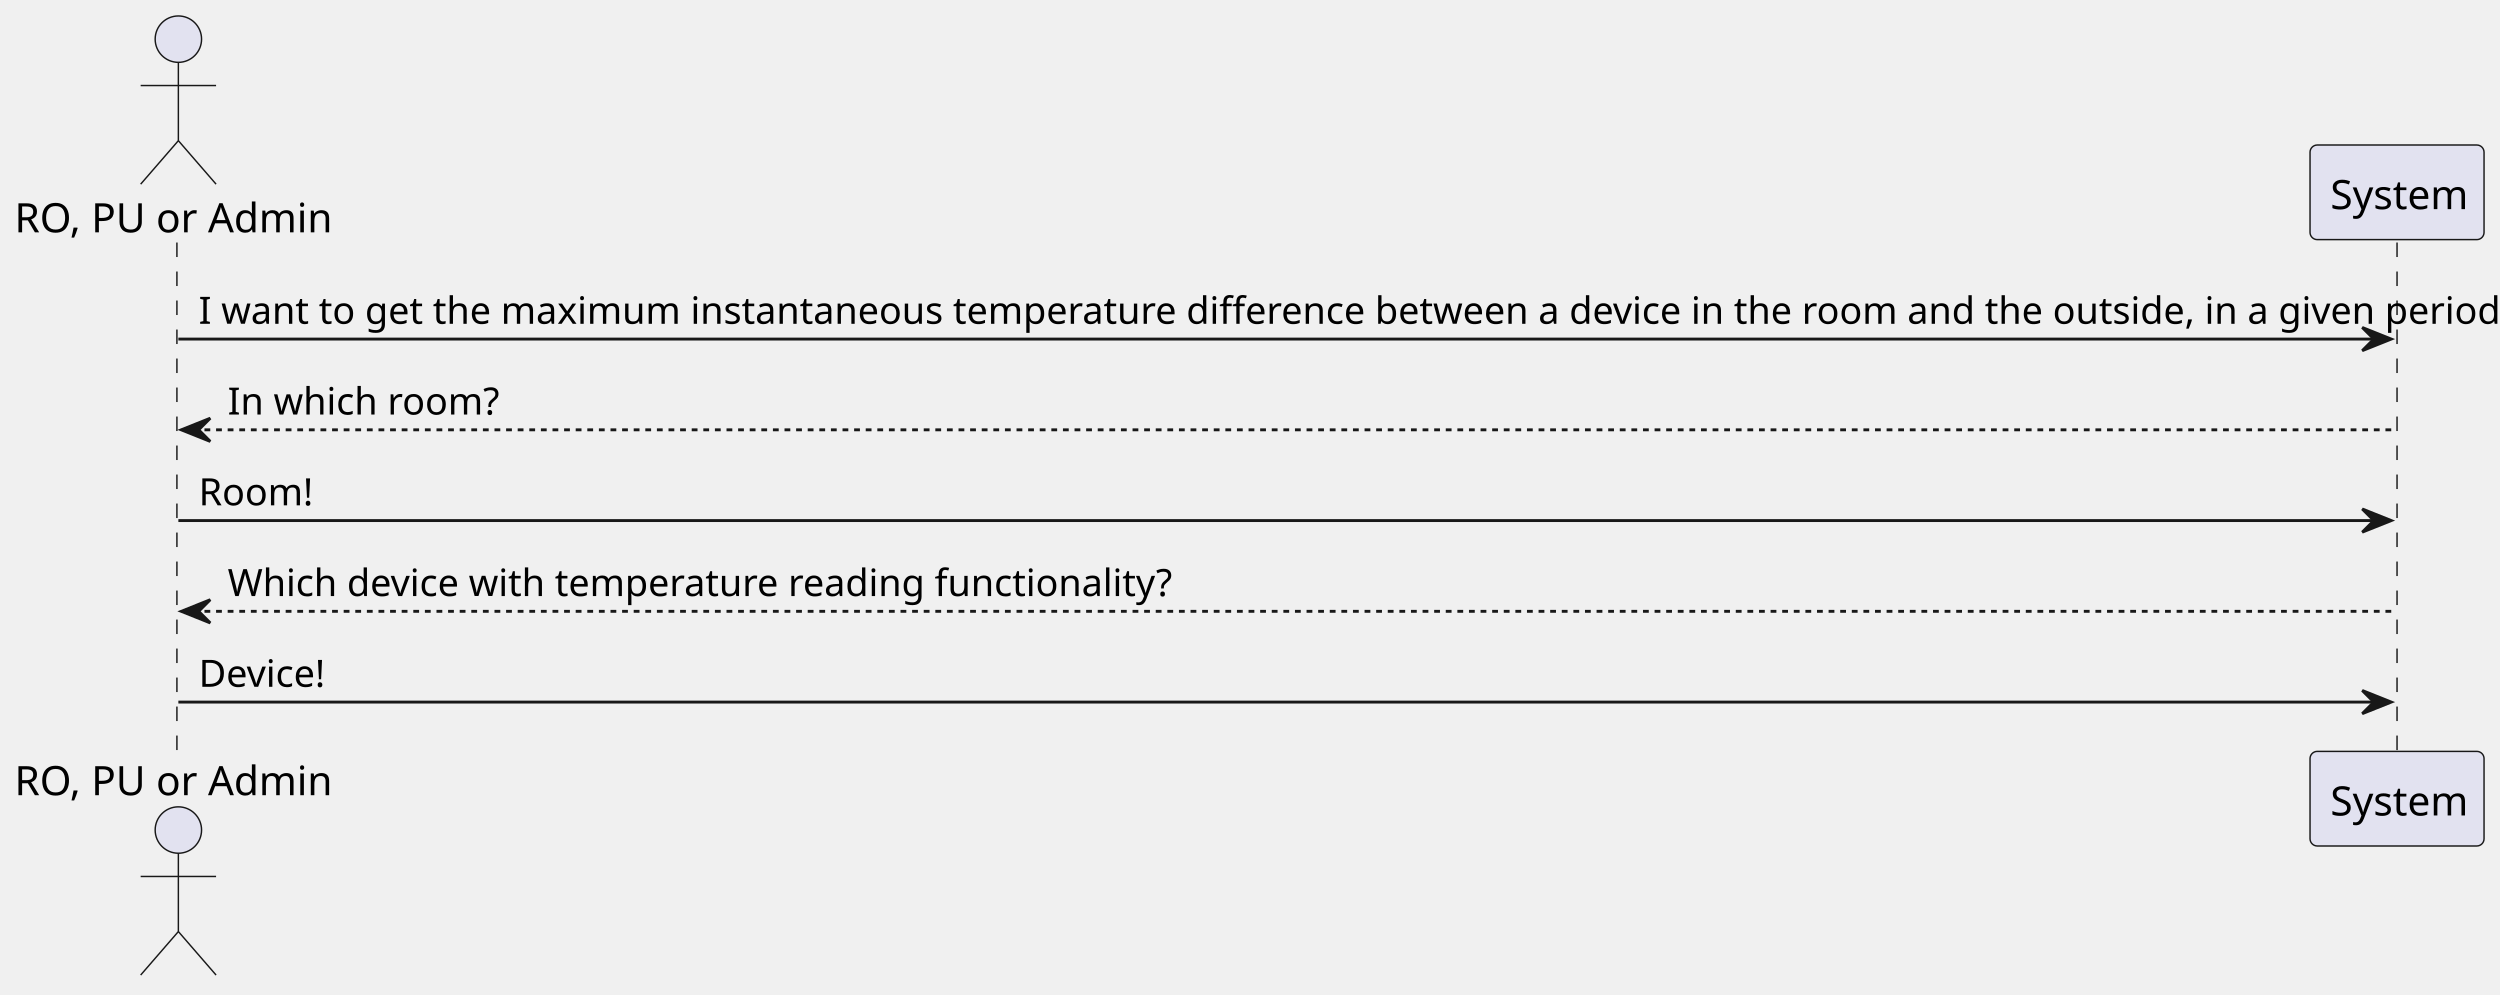
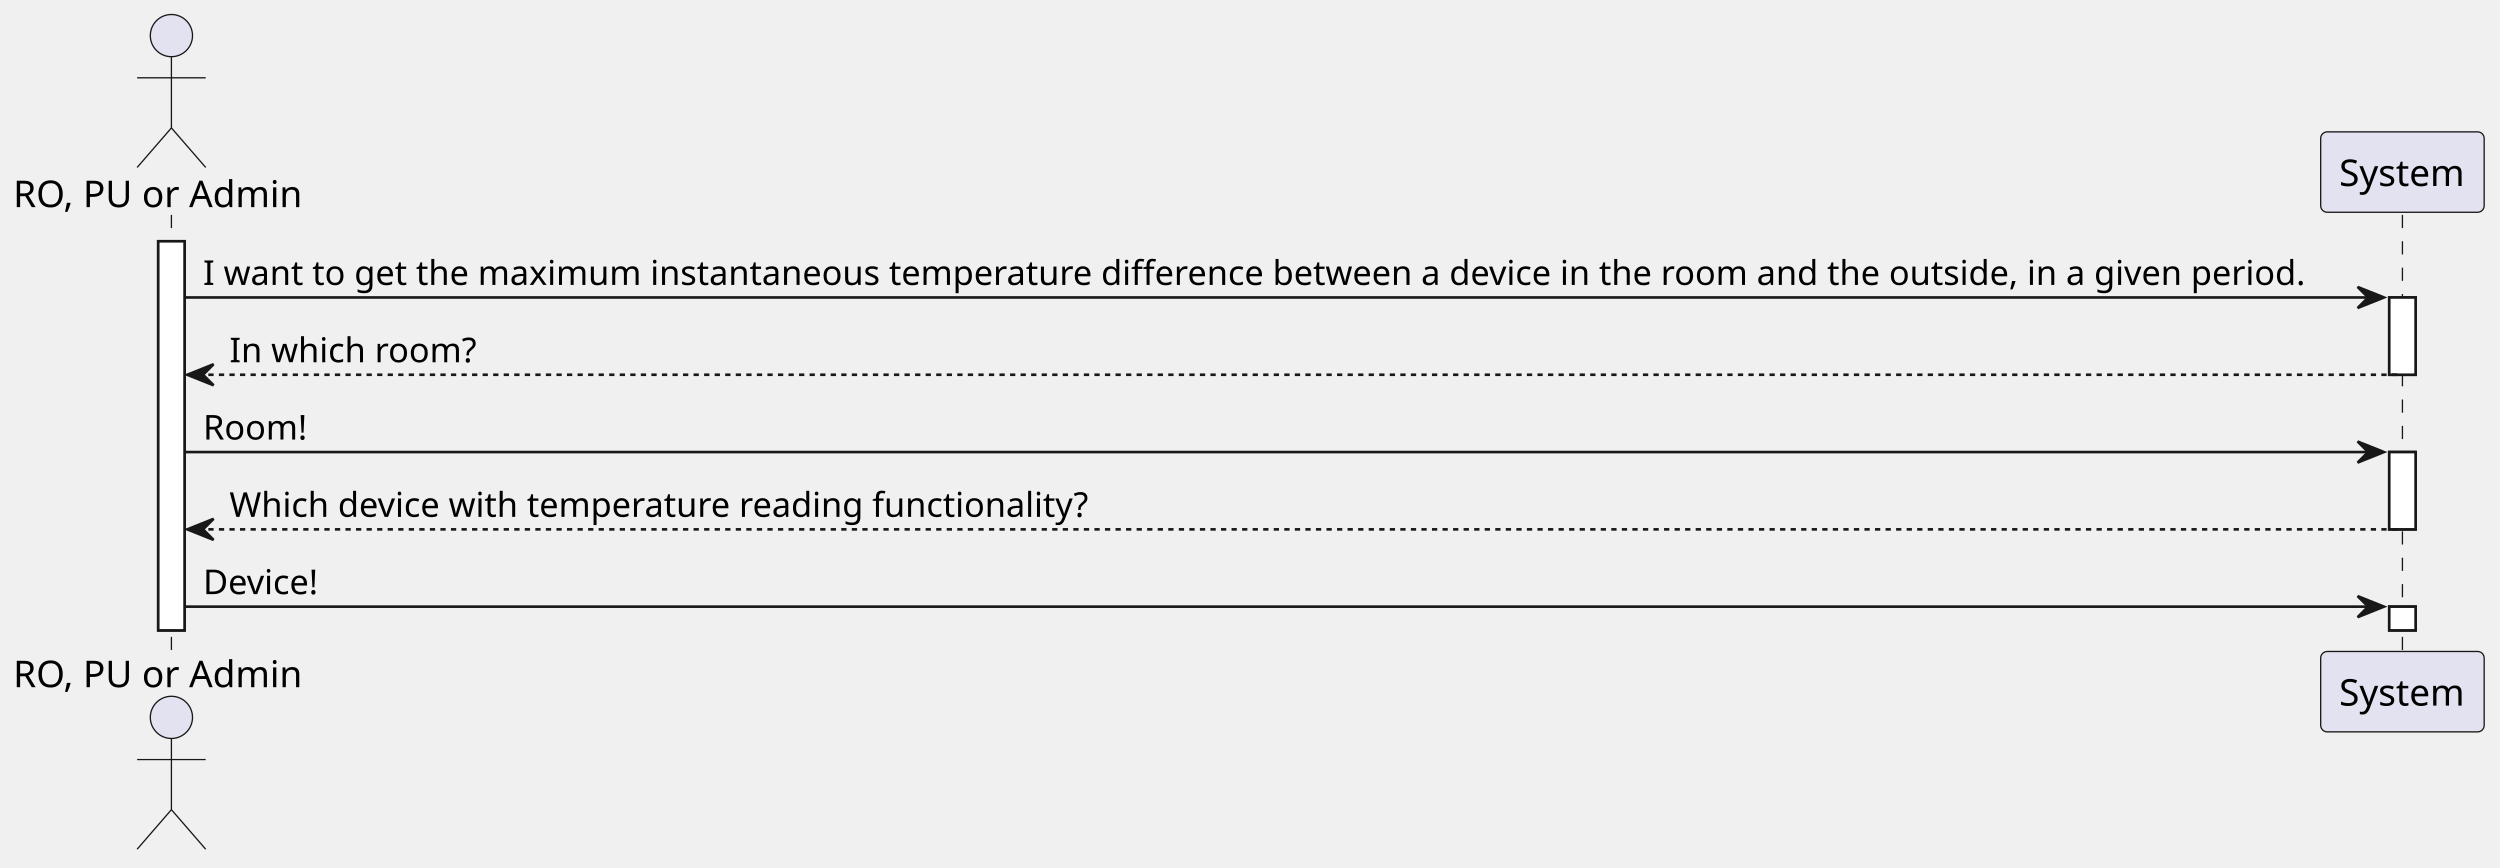
- <svg xmlns="http://www.w3.org/2000/svg" contentStyleType="text/css" height="343px" preserveAspectRatio="none" style="width:862px;height:343px;background:#FFFFFF;" version="1.1" viewBox="0 0 862 343" width="862px" zoomAndPan="magnify">
+ <svg xmlns="http://www.w3.org/2000/svg" contentStyleType="text/css" height="329px" preserveAspectRatio="none" style="width:948px;height:329px;background:#FFFFFF;" version="1.1" viewBox="0 0 948 329" width="948px" zoomAndPan="magnify">
  <defs />
  <g>
-     <line style="stroke:#181818;stroke-width:0.5;stroke-dasharray:5.0,5.0;" x1="61" x2="61" y1="83.621" y2="260.076" />
-     <line style="stroke:#181818;stroke-width:0.5;stroke-dasharray:5.0,5.0;" x1="826.5" x2="826.5" y1="83.621" y2="260.076" />
-     <text fill="#000000" font-family="sans-serif" font-size="14" lengthAdjust="spacing" textLength="107" x="5" y="80.107">RO, PU or Admin</text>
-     <ellipse cx="61.5" cy="13.5" fill="#E2E2F0" rx="8" ry="8" style="stroke:#181818;stroke-width:0.5;" />
-     <path d="M61.5,21.5 L61.5,48.5 M48.5,29.5 L74.5,29.5 M61.5,48.5 L48.5,63.5 M61.5,48.5 L74.5,63.5 " fill="none" style="stroke:#181818;stroke-width:0.5;" />
-     <text fill="#000000" font-family="sans-serif" font-size="14" lengthAdjust="spacing" textLength="107" x="5" y="274.184">RO, PU or Admin</text>
-     <ellipse cx="61.5" cy="286.197" fill="#E2E2F0" rx="8" ry="8" style="stroke:#181818;stroke-width:0.5;" />
-     <path d="M61.5,294.197 L61.5,321.197 M48.5,302.197 L74.5,302.197 M61.5,321.197 L48.5,336.197 M61.5,321.197 L74.5,336.197 " fill="none" style="stroke:#181818;stroke-width:0.5;" />
-     <rect fill="#E2E2F0" height="32.621" rx="2.5" ry="2.5" style="stroke:#181818;stroke-width:0.5;" width="60" x="796.5" y="50" />
-     <text fill="#000000" font-family="sans-serif" font-size="14" lengthAdjust="spacing" textLength="46" x="803.5" y="72.107">System</text>
-     <rect fill="#E2E2F0" height="32.621" rx="2.5" ry="2.5" style="stroke:#181818;stroke-width:0.5;" width="60" x="796.5" y="259.076" />
-     <text fill="#000000" font-family="sans-serif" font-size="14" lengthAdjust="spacing" textLength="46" x="803.5" y="281.184">System</text>
-     <polygon fill="#181818" points="814.5,112.912,824.5,116.912,814.5,120.912,818.5,116.912" style="stroke:#181818;stroke-width:1.0;" />
-     <line style="stroke:#181818;stroke-width:1.0;" x1="61.5" x2="820.5" y1="116.912" y2="116.912" />
-     <text fill="#000000" font-family="sans-serif" font-size="13" lengthAdjust="spacing" textLength="741" x="68.5" y="111.649">I want to get the maximum instantaneous temperature difference between a device in the room and the outside, in a given period.</text>
-     <polygon fill="#181818" points="72.5,144.203,62.5,148.203,72.5,152.203,68.5,148.203" style="stroke:#181818;stroke-width:1.0;" />
-     <line style="stroke:#181818;stroke-width:1.0;stroke-dasharray:2.0,2.0;" x1="66.5" x2="825.5" y1="148.203" y2="148.203" />
-     <text fill="#000000" font-family="sans-serif" font-size="13" lengthAdjust="spacing" textLength="87" x="78.5" y="142.94">In which room?</text>
-     <polygon fill="#181818" points="814.5,175.494,824.5,179.494,814.5,183.494,818.5,179.494" style="stroke:#181818;stroke-width:1.0;" />
-     <line style="stroke:#181818;stroke-width:1.0;" x1="61.5" x2="820.5" y1="179.494" y2="179.494" />
-     <text fill="#000000" font-family="sans-serif" font-size="13" lengthAdjust="spacing" textLength="37" x="68.5" y="174.231">Room!</text>
-     <polygon fill="#181818" points="72.5,206.785,62.5,210.785,72.5,214.785,68.5,210.785" style="stroke:#181818;stroke-width:1.0;" />
-     <line style="stroke:#181818;stroke-width:1.0;stroke-dasharray:2.0,2.0;" x1="66.5" x2="825.5" y1="210.785" y2="210.785" />
-     <text fill="#000000" font-family="sans-serif" font-size="13" lengthAdjust="spacing" textLength="303" x="78.5" y="205.523">Which device with temperature reading functionality?</text>
-     <polygon fill="#181818" points="814.5,238.076,824.5,242.076,814.5,246.076,818.5,242.076" style="stroke:#181818;stroke-width:1.0;" />
-     <line style="stroke:#181818;stroke-width:1.0;" x1="61.5" x2="820.5" y1="242.076" y2="242.076" />
-     <text fill="#000000" font-family="sans-serif" font-size="13" lengthAdjust="spacing" textLength="41" x="68.5" y="236.814">Device!</text>
+     <rect fill="#FFFFFF" height="147.553" style="stroke:#181818;stroke-width:1.0;" width="10" x="60" y="91.488" />
+     <rect fill="#FFFFFF" height="29.311" style="stroke:#181818;stroke-width:1.0;" width="10" x="906" y="112.799" />
+     <rect fill="#FFFFFF" height="29.311" style="stroke:#181818;stroke-width:1.0;" width="10" x="906" y="171.42" />
+     <rect fill="#FFFFFF" height="9" style="stroke:#181818;stroke-width:1.0;" width="10" x="906" y="230.041" />
+     <line style="stroke:#181818;stroke-width:0.5;stroke-dasharray:5.0,5.0;" x1="65" x2="65" y1="81.488" y2="248.041" />
+     <line style="stroke:#181818;stroke-width:0.5;stroke-dasharray:5.0,5.0;" x1="911" x2="911" y1="81.488" y2="248.041" />
+     <text fill="#000000" font-family="sans-serif" font-size="14" lengthAdjust="spacing" textLength="114" x="5" y="78.535">RO, PU or Admin</text>
+     <ellipse cx="65" cy="13.5" fill="#E2E2F0" rx="8" ry="8" style="stroke:#181818;stroke-width:0.5;" />
+     <path d="M65,21.5 L65,48.5 M52,29.5 L78,29.5 M65,48.5 L52,63.5 M65,48.5 L78,63.5 " fill="none" style="stroke:#181818;stroke-width:0.5;" />
+     <text fill="#000000" font-family="sans-serif" font-size="14" lengthAdjust="spacing" textLength="114" x="5" y="260.576">RO, PU or Admin</text>
+     <ellipse cx="65" cy="272.029" fill="#E2E2F0" rx="8" ry="8" style="stroke:#181818;stroke-width:0.5;" />
+     <path d="M65,280.029 L65,307.029 M52,288.029 L78,288.029 M65,307.029 L52,322.029 M65,307.029 L78,322.029 " fill="none" style="stroke:#181818;stroke-width:0.5;" />
+     <rect fill="#E2E2F0" height="30.488" rx="2.5" ry="2.5" style="stroke:#181818;stroke-width:0.5;" width="62" x="880" y="50" />
+     <text fill="#000000" font-family="sans-serif" font-size="14" lengthAdjust="spacing" textLength="48" x="887" y="70.535">System</text>
+     <rect fill="#E2E2F0" height="30.488" rx="2.5" ry="2.5" style="stroke:#181818;stroke-width:0.5;" width="62" x="880" y="247.041" />
+     <text fill="#000000" font-family="sans-serif" font-size="14" lengthAdjust="spacing" textLength="48" x="887" y="267.576">System</text>
+     <rect fill="#FFFFFF" height="147.553" style="stroke:#181818;stroke-width:1.0;" width="10" x="60" y="91.488" />
+     <rect fill="#FFFFFF" height="29.311" style="stroke:#181818;stroke-width:1.0;" width="10" x="906" y="112.799" />
+     <rect fill="#FFFFFF" height="29.311" style="stroke:#181818;stroke-width:1.0;" width="10" x="906" y="171.42" />
+     <rect fill="#FFFFFF" height="9" style="stroke:#181818;stroke-width:1.0;" width="10" x="906" y="230.041" />
+     <polygon fill="#181818" points="894,108.799,904,112.799,894,116.799,898,112.799" style="stroke:#181818;stroke-width:1.0;" />
+     <line style="stroke:#181818;stroke-width:1.0;" x1="70" x2="900" y1="112.799" y2="112.799" />
+     <text fill="#000000" font-family="sans-serif" font-size="13" lengthAdjust="spacing" textLength="817" x="77" y="108.057">I want to get the maximum instantaneous temperature difference between a device in the room and the outside, in a given period.</text>
+     <polygon fill="#181818" points="81,138.109,71,142.109,81,146.109,77,142.109" style="stroke:#181818;stroke-width:1.0;" />
+     <line style="stroke:#181818;stroke-width:1.0;stroke-dasharray:2.0,2.0;" x1="75" x2="910" y1="142.109" y2="142.109" />
+     <text fill="#000000" font-family="sans-serif" font-size="13" lengthAdjust="spacing" textLength="95" x="87" y="137.367">In which room?</text>
+     <polygon fill="#181818" points="894,167.42,904,171.42,894,175.42,898,171.42" style="stroke:#181818;stroke-width:1.0;" />
+     <line style="stroke:#181818;stroke-width:1.0;" x1="70" x2="900" y1="171.42" y2="171.42" />
+     <text fill="#000000" font-family="sans-serif" font-size="13" lengthAdjust="spacing" textLength="40" x="77" y="166.678">Room!</text>
+     <polygon fill="#181818" points="81,196.731,71,200.731,81,204.731,77,200.731" style="stroke:#181818;stroke-width:1.0;" />
+     <line style="stroke:#181818;stroke-width:1.0;stroke-dasharray:2.0,2.0;" x1="75" x2="910" y1="200.731" y2="200.731" />
+     <text fill="#000000" font-family="sans-serif" font-size="13" lengthAdjust="spacing" textLength="333" x="87" y="195.988">Which device with temperature reading functionality?</text>
+     <polygon fill="#181818" points="894,226.041,904,230.041,894,234.041,898,230.041" style="stroke:#181818;stroke-width:1.0;" />
+     <line style="stroke:#181818;stroke-width:1.0;" x1="70" x2="900" y1="230.041" y2="230.041" />
+     <text fill="#000000" font-family="sans-serif" font-size="13" lengthAdjust="spacing" textLength="46" x="77" y="225.299">Device!</text>
  </g>
</svg>
